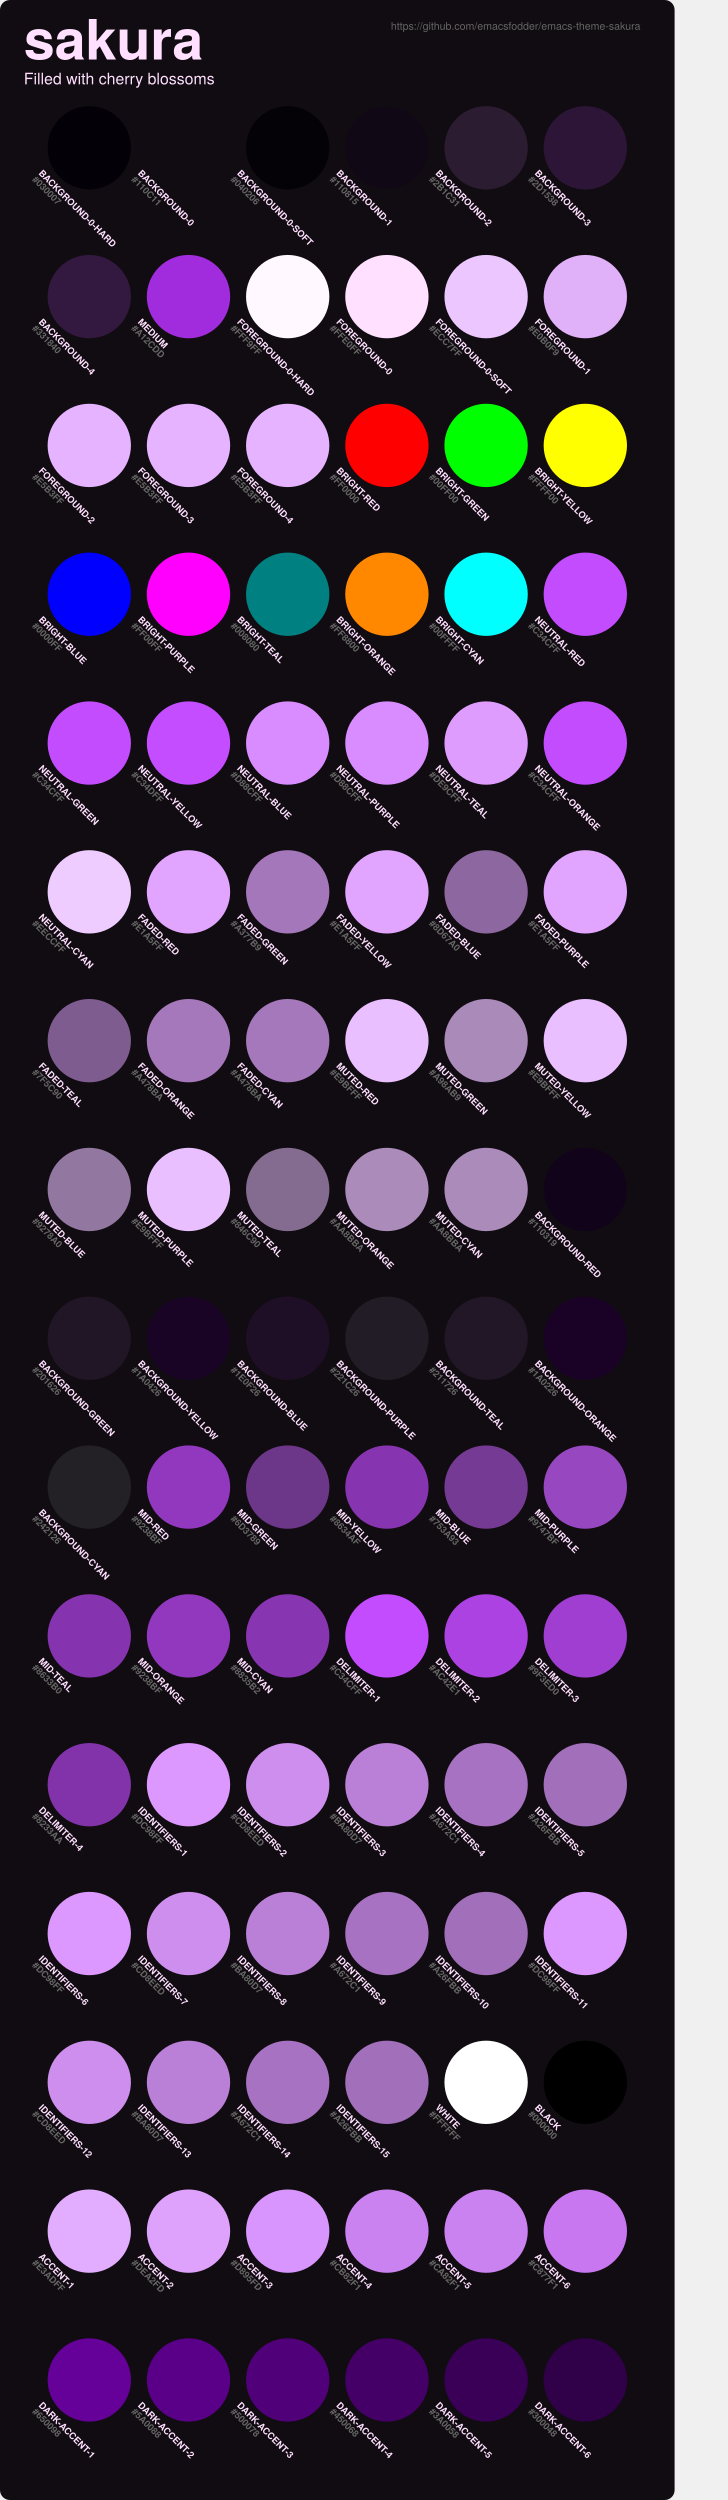
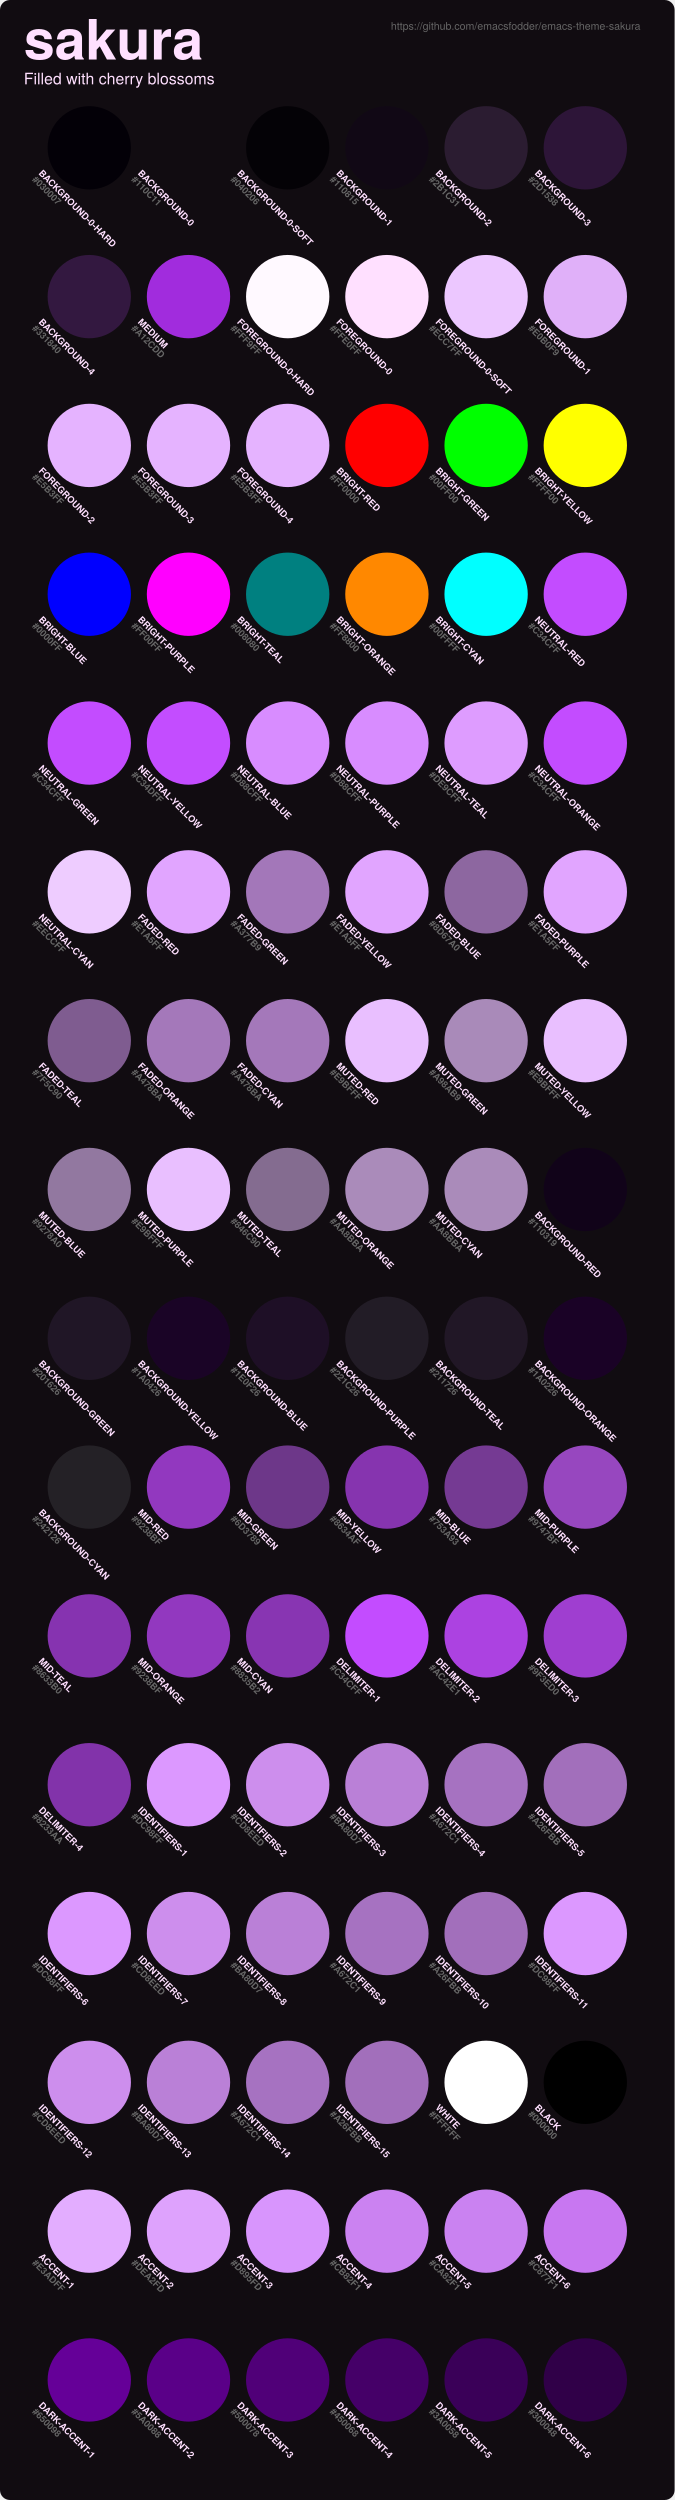
- <svg xmlns="http://www.w3.org/2000/svg" width="680x" height="2520px" version="1.1">
+ <svg xmlns="http://www.w3.org/2000/svg" width="680px" height="2520px" version="1.1">
  <style>
    text {
    font-family: "Helvetica Neue";
    fill: #FFE0FF;
    }
  </style>
  <rect x="0" y="0" rx="10" width="680px" height="2520px" id="background-panel" fill="#110C11" />
  <g transform="translate(14,10)">
    <text style="font-size:42pt;" font-weight="bold" x="10" y="50" id="theme-name">sakura</text>
    <text style="font-size:12pt;" x="10" y="75" id="theme-description">Filled with cherry blossoms</text>
    <text style="font-size:8pt;fill:#666" x="380" y="20" id="theme-url">https://github.com/emacsfodder/emacs-theme-sakura</text>
  </g>
  <g transform="translate(70,-40)">
    <g transform="translate(20,90),rotate(45)">
      <ellipse cx="70" cy="70" rx="45" ry="45" id="background-color" fill="#110C11" />
      <ellipse cx="70" cy="70" rx="42" ry="42" id="color" fill="#030007" />
      <text style="font-size:7pt" font-weight="bold" x="52" y="125" id="color">BACKGROUND-0-HARD</text>
      <text style="font-size:7pt; fill:#666;" font-weight="bold" x="52" y="134" id="color">#030007</text>
    </g>
    <g transform="translate(120,90),rotate(45)">
      <ellipse cx="70" cy="70" rx="45" ry="45" id="background-color" fill="#110C11" />
      <ellipse cx="70" cy="70" rx="42" ry="42" id="color" fill="#110C11" />
      <text style="font-size:7pt" font-weight="bold" x="52" y="125" id="color">BACKGROUND-0</text>
      <text style="font-size:7pt; fill:#666;" font-weight="bold" x="52" y="134" id="color">#110C11</text>
    </g>
    <g transform="translate(220,90),rotate(45)">
      <ellipse cx="70" cy="70" rx="45" ry="45" id="background-color" fill="#110C11" />
      <ellipse cx="70" cy="70" rx="42" ry="42" id="color" fill="#040206" />
      <text style="font-size:7pt" font-weight="bold" x="52" y="125" id="color">BACKGROUND-0-SOFT</text>
      <text style="font-size:7pt; fill:#666;" font-weight="bold" x="52" y="134" id="color">#040206</text>
    </g>
    <g transform="translate(320,90),rotate(45)">
      <ellipse cx="70" cy="70" rx="45" ry="45" id="background-color" fill="#110C11" />
      <ellipse cx="70" cy="70" rx="42" ry="42" id="color" fill="#110815" />
      <text style="font-size:7pt" font-weight="bold" x="52" y="125" id="color">BACKGROUND-1</text>
      <text style="font-size:7pt; fill:#666;" font-weight="bold" x="52" y="134" id="color">#110815</text>
    </g>
    <g transform="translate(420,90),rotate(45)">
      <ellipse cx="70" cy="70" rx="45" ry="45" id="background-color" fill="#110C11" />
      <ellipse cx="70" cy="70" rx="42" ry="42" id="color" fill="#2B1C31" />
      <text style="font-size:7pt" font-weight="bold" x="52" y="125" id="color">BACKGROUND-2</text>
      <text style="font-size:7pt; fill:#666;" font-weight="bold" x="52" y="134" id="color">#2B1C31</text>
    </g>
    <g transform="translate(520,90),rotate(45)">
      <ellipse cx="70" cy="70" rx="45" ry="45" id="background-color" fill="#110C11" />
      <ellipse cx="70" cy="70" rx="42" ry="42" id="color" fill="#2D1538" />
      <text style="font-size:7pt" font-weight="bold" x="52" y="125" id="color">BACKGROUND-3</text>
      <text style="font-size:7pt; fill:#666;" font-weight="bold" x="52" y="134" id="color">#2D1538</text>
    </g>
    <g transform="translate(20,240),rotate(45)">
      <ellipse cx="70" cy="70" rx="45" ry="45" id="background-color" fill="#110C11" />
      <ellipse cx="70" cy="70" rx="42" ry="42" id="color" fill="#331840" />
      <text style="font-size:7pt" font-weight="bold" x="52" y="125" id="color">BACKGROUND-4</text>
      <text style="font-size:7pt; fill:#666;" font-weight="bold" x="52" y="134" id="color">#331840</text>
    </g>
    <g transform="translate(120,240),rotate(45)">
      <ellipse cx="70" cy="70" rx="45" ry="45" id="background-color" fill="#110C11" />
      <ellipse cx="70" cy="70" rx="42" ry="42" id="color" fill="#A12CDD" />
      <text style="font-size:7pt" font-weight="bold" x="52" y="125" id="color">MEDIUM</text>
      <text style="font-size:7pt; fill:#666;" font-weight="bold" x="52" y="134" id="color">#A12CDD</text>
    </g>
    <g transform="translate(220,240),rotate(45)">
      <ellipse cx="70" cy="70" rx="45" ry="45" id="background-color" fill="#110C11" />
      <ellipse cx="70" cy="70" rx="42" ry="42" id="color" fill="#FFF9FF" />
      <text style="font-size:7pt" font-weight="bold" x="52" y="125" id="color">FOREGROUND-0-HARD</text>
      <text style="font-size:7pt; fill:#666;" font-weight="bold" x="52" y="134" id="color">#FFF9FF</text>
    </g>
    <g transform="translate(320,240),rotate(45)">
      <ellipse cx="70" cy="70" rx="45" ry="45" id="background-color" fill="#110C11" />
      <ellipse cx="70" cy="70" rx="42" ry="42" id="color" fill="#FFE0FF" />
      <text style="font-size:7pt" font-weight="bold" x="52" y="125" id="color">FOREGROUND-0</text>
      <text style="font-size:7pt; fill:#666;" font-weight="bold" x="52" y="134" id="color">#FFE0FF</text>
    </g>
    <g transform="translate(420,240),rotate(45)">
      <ellipse cx="70" cy="70" rx="45" ry="45" id="background-color" fill="#110C11" />
      <ellipse cx="70" cy="70" rx="42" ry="42" id="color" fill="#ECC7FF" />
      <text style="font-size:7pt" font-weight="bold" x="52" y="125" id="color">FOREGROUND-0-SOFT</text>
      <text style="font-size:7pt; fill:#666;" font-weight="bold" x="52" y="134" id="color">#ECC7FF</text>
    </g>
    <g transform="translate(520,240),rotate(45)">
      <ellipse cx="70" cy="70" rx="45" ry="45" id="background-color" fill="#110C11" />
      <ellipse cx="70" cy="70" rx="42" ry="42" id="color" fill="#E0B0F9" />
      <text style="font-size:7pt" font-weight="bold" x="52" y="125" id="color">FOREGROUND-1</text>
      <text style="font-size:7pt; fill:#666;" font-weight="bold" x="52" y="134" id="color">#E0B0F9</text>
    </g>
    <g transform="translate(20,390),rotate(45)">
      <ellipse cx="70" cy="70" rx="45" ry="45" id="background-color" fill="#110C11" />
      <ellipse cx="70" cy="70" rx="42" ry="42" id="color" fill="#E5B3FF" />
      <text style="font-size:7pt" font-weight="bold" x="52" y="125" id="color">FOREGROUND-2</text>
      <text style="font-size:7pt; fill:#666;" font-weight="bold" x="52" y="134" id="color">#E5B3FF</text>
    </g>
    <g transform="translate(120,390),rotate(45)">
      <ellipse cx="70" cy="70" rx="45" ry="45" id="background-color" fill="#110C11" />
      <ellipse cx="70" cy="70" rx="42" ry="42" id="color" fill="#E5B3FF" />
      <text style="font-size:7pt" font-weight="bold" x="52" y="125" id="color">FOREGROUND-3</text>
      <text style="font-size:7pt; fill:#666;" font-weight="bold" x="52" y="134" id="color">#E5B3FF</text>
    </g>
    <g transform="translate(220,390),rotate(45)">
      <ellipse cx="70" cy="70" rx="45" ry="45" id="background-color" fill="#110C11" />
      <ellipse cx="70" cy="70" rx="42" ry="42" id="color" fill="#E5B3FF" />
      <text style="font-size:7pt" font-weight="bold" x="52" y="125" id="color">FOREGROUND-4</text>
      <text style="font-size:7pt; fill:#666;" font-weight="bold" x="52" y="134" id="color">#E5B3FF</text>
    </g>
    <g transform="translate(320,390),rotate(45)">
      <ellipse cx="70" cy="70" rx="45" ry="45" id="background-color" fill="#110C11" />
      <ellipse cx="70" cy="70" rx="42" ry="42" id="color" fill="#FF0000" />
      <text style="font-size:7pt" font-weight="bold" x="52" y="125" id="color">BRIGHT-RED</text>
      <text style="font-size:7pt; fill:#666;" font-weight="bold" x="52" y="134" id="color">#FF0000</text>
    </g>
    <g transform="translate(420,390),rotate(45)">
      <ellipse cx="70" cy="70" rx="45" ry="45" id="background-color" fill="#110C11" />
      <ellipse cx="70" cy="70" rx="42" ry="42" id="color" fill="#00FF00" />
      <text style="font-size:7pt" font-weight="bold" x="52" y="125" id="color">BRIGHT-GREEN</text>
      <text style="font-size:7pt; fill:#666;" font-weight="bold" x="52" y="134" id="color">#00FF00</text>
    </g>
    <g transform="translate(520,390),rotate(45)">
      <ellipse cx="70" cy="70" rx="45" ry="45" id="background-color" fill="#110C11" />
      <ellipse cx="70" cy="70" rx="42" ry="42" id="color" fill="#FFFF00" />
      <text style="font-size:7pt" font-weight="bold" x="52" y="125" id="color">BRIGHT-YELLOW</text>
      <text style="font-size:7pt; fill:#666;" font-weight="bold" x="52" y="134" id="color">#FFFF00</text>
    </g>
    <g transform="translate(20,540),rotate(45)">
      <ellipse cx="70" cy="70" rx="45" ry="45" id="background-color" fill="#110C11" />
      <ellipse cx="70" cy="70" rx="42" ry="42" id="color" fill="#0000FF" />
      <text style="font-size:7pt" font-weight="bold" x="52" y="125" id="color">BRIGHT-BLUE</text>
      <text style="font-size:7pt; fill:#666;" font-weight="bold" x="52" y="134" id="color">#0000FF</text>
    </g>
    <g transform="translate(120,540),rotate(45)">
      <ellipse cx="70" cy="70" rx="45" ry="45" id="background-color" fill="#110C11" />
      <ellipse cx="70" cy="70" rx="42" ry="42" id="color" fill="#FF00FF" />
      <text style="font-size:7pt" font-weight="bold" x="52" y="125" id="color">BRIGHT-PURPLE</text>
      <text style="font-size:7pt; fill:#666;" font-weight="bold" x="52" y="134" id="color">#FF00FF</text>
    </g>
    <g transform="translate(220,540),rotate(45)">
      <ellipse cx="70" cy="70" rx="45" ry="45" id="background-color" fill="#110C11" />
      <ellipse cx="70" cy="70" rx="42" ry="42" id="color" fill="#008080" />
      <text style="font-size:7pt" font-weight="bold" x="52" y="125" id="color">BRIGHT-TEAL</text>
      <text style="font-size:7pt; fill:#666;" font-weight="bold" x="52" y="134" id="color">#008080</text>
    </g>
    <g transform="translate(320,540),rotate(45)">
      <ellipse cx="70" cy="70" rx="45" ry="45" id="background-color" fill="#110C11" />
      <ellipse cx="70" cy="70" rx="42" ry="42" id="color" fill="#FF8800" />
      <text style="font-size:7pt" font-weight="bold" x="52" y="125" id="color">BRIGHT-ORANGE</text>
      <text style="font-size:7pt; fill:#666;" font-weight="bold" x="52" y="134" id="color">#FF8800</text>
    </g>
    <g transform="translate(420,540),rotate(45)">
      <ellipse cx="70" cy="70" rx="45" ry="45" id="background-color" fill="#110C11" />
      <ellipse cx="70" cy="70" rx="42" ry="42" id="color" fill="#00FFFF" />
      <text style="font-size:7pt" font-weight="bold" x="52" y="125" id="color">BRIGHT-CYAN</text>
      <text style="font-size:7pt; fill:#666;" font-weight="bold" x="52" y="134" id="color">#00FFFF</text>
    </g>
    <g transform="translate(520,540),rotate(45)">
      <ellipse cx="70" cy="70" rx="45" ry="45" id="background-color" fill="#110C11" />
      <ellipse cx="70" cy="70" rx="42" ry="42" id="color" fill="#C34CFF" />
      <text style="font-size:7pt" font-weight="bold" x="52" y="125" id="color">NEUTRAL-RED</text>
      <text style="font-size:7pt; fill:#666;" font-weight="bold" x="52" y="134" id="color">#C34CFF</text>
    </g>
    <g transform="translate(20,690),rotate(45)">
      <ellipse cx="70" cy="70" rx="45" ry="45" id="background-color" fill="#110C11" />
      <ellipse cx="70" cy="70" rx="42" ry="42" id="color" fill="#C34CFF" />
      <text style="font-size:7pt" font-weight="bold" x="52" y="125" id="color">NEUTRAL-GREEN</text>
      <text style="font-size:7pt; fill:#666;" font-weight="bold" x="52" y="134" id="color">#C34CFF</text>
    </g>
    <g transform="translate(120,690),rotate(45)">
      <ellipse cx="70" cy="70" rx="45" ry="45" id="background-color" fill="#110C11" />
      <ellipse cx="70" cy="70" rx="42" ry="42" id="color" fill="#C34DFF" />
      <text style="font-size:7pt" font-weight="bold" x="52" y="125" id="color">NEUTRAL-YELLOW</text>
      <text style="font-size:7pt; fill:#666;" font-weight="bold" x="52" y="134" id="color">#C34DFF</text>
    </g>
    <g transform="translate(220,690),rotate(45)">
      <ellipse cx="70" cy="70" rx="45" ry="45" id="background-color" fill="#110C11" />
      <ellipse cx="70" cy="70" rx="42" ry="42" id="color" fill="#D88CFF" />
      <text style="font-size:7pt" font-weight="bold" x="52" y="125" id="color">NEUTRAL-BLUE</text>
      <text style="font-size:7pt; fill:#666;" font-weight="bold" x="52" y="134" id="color">#D88CFF</text>
    </g>
    <g transform="translate(320,690),rotate(45)">
      <ellipse cx="70" cy="70" rx="45" ry="45" id="background-color" fill="#110C11" />
      <ellipse cx="70" cy="70" rx="42" ry="42" id="color" fill="#D88CFF" />
      <text style="font-size:7pt" font-weight="bold" x="52" y="125" id="color">NEUTRAL-PURPLE</text>
      <text style="font-size:7pt; fill:#666;" font-weight="bold" x="52" y="134" id="color">#D88CFF</text>
    </g>
    <g transform="translate(420,690),rotate(45)">
      <ellipse cx="70" cy="70" rx="45" ry="45" id="background-color" fill="#110C11" />
      <ellipse cx="70" cy="70" rx="42" ry="42" id="color" fill="#DE9CFF" />
      <text style="font-size:7pt" font-weight="bold" x="52" y="125" id="color">NEUTRAL-TEAL</text>
      <text style="font-size:7pt; fill:#666;" font-weight="bold" x="52" y="134" id="color">#DE9CFF</text>
    </g>
    <g transform="translate(520,690),rotate(45)">
      <ellipse cx="70" cy="70" rx="45" ry="45" id="background-color" fill="#110C11" />
      <ellipse cx="70" cy="70" rx="42" ry="42" id="color" fill="#C34CFF" />
      <text style="font-size:7pt" font-weight="bold" x="52" y="125" id="color">NEUTRAL-ORANGE</text>
      <text style="font-size:7pt; fill:#666;" font-weight="bold" x="52" y="134" id="color">#C34CFF</text>
    </g>
    <g transform="translate(20,840),rotate(45)">
      <ellipse cx="70" cy="70" rx="45" ry="45" id="background-color" fill="#110C11" />
      <ellipse cx="70" cy="70" rx="42" ry="42" id="color" fill="#EECCFF" />
      <text style="font-size:7pt" font-weight="bold" x="52" y="125" id="color">NEUTRAL-CYAN</text>
      <text style="font-size:7pt; fill:#666;" font-weight="bold" x="52" y="134" id="color">#EECCFF</text>
    </g>
    <g transform="translate(120,840),rotate(45)">
      <ellipse cx="70" cy="70" rx="45" ry="45" id="background-color" fill="#110C11" />
      <ellipse cx="70" cy="70" rx="42" ry="42" id="color" fill="#E1A5FF" />
      <text style="font-size:7pt" font-weight="bold" x="52" y="125" id="color">FADED-RED</text>
      <text style="font-size:7pt; fill:#666;" font-weight="bold" x="52" y="134" id="color">#E1A5FF</text>
    </g>
    <g transform="translate(220,840),rotate(45)">
      <ellipse cx="70" cy="70" rx="45" ry="45" id="background-color" fill="#110C11" />
      <ellipse cx="70" cy="70" rx="42" ry="42" id="color" fill="#A377B9" />
      <text style="font-size:7pt" font-weight="bold" x="52" y="125" id="color">FADED-GREEN</text>
      <text style="font-size:7pt; fill:#666;" font-weight="bold" x="52" y="134" id="color">#A377B9</text>
    </g>
    <g transform="translate(320,840),rotate(45)">
      <ellipse cx="70" cy="70" rx="45" ry="45" id="background-color" fill="#110C11" />
      <ellipse cx="70" cy="70" rx="42" ry="42" id="color" fill="#E1A5FF" />
      <text style="font-size:7pt" font-weight="bold" x="52" y="125" id="color">FADED-YELLOW</text>
      <text style="font-size:7pt; fill:#666;" font-weight="bold" x="52" y="134" id="color">#E1A5FF</text>
    </g>
    <g transform="translate(420,840),rotate(45)">
      <ellipse cx="70" cy="70" rx="45" ry="45" id="background-color" fill="#110C11" />
      <ellipse cx="70" cy="70" rx="42" ry="42" id="color" fill="#8D67A0" />
      <text style="font-size:7pt" font-weight="bold" x="52" y="125" id="color">FADED-BLUE</text>
      <text style="font-size:7pt; fill:#666;" font-weight="bold" x="52" y="134" id="color">#8D67A0</text>
    </g>
    <g transform="translate(520,840),rotate(45)">
      <ellipse cx="70" cy="70" rx="45" ry="45" id="background-color" fill="#110C11" />
      <ellipse cx="70" cy="70" rx="42" ry="42" id="color" fill="#E1A5FF" />
      <text style="font-size:7pt" font-weight="bold" x="52" y="125" id="color">FADED-PURPLE</text>
      <text style="font-size:7pt; fill:#666;" font-weight="bold" x="52" y="134" id="color">#E1A5FF</text>
    </g>
    <g transform="translate(20,990),rotate(45)">
      <ellipse cx="70" cy="70" rx="45" ry="45" id="background-color" fill="#110C11" />
      <ellipse cx="70" cy="70" rx="42" ry="42" id="color" fill="#7F5C90" />
      <text style="font-size:7pt" font-weight="bold" x="52" y="125" id="color">FADED-TEAL</text>
      <text style="font-size:7pt; fill:#666;" font-weight="bold" x="52" y="134" id="color">#7F5C90</text>
    </g>
    <g transform="translate(120,990),rotate(45)">
      <ellipse cx="70" cy="70" rx="45" ry="45" id="background-color" fill="#110C11" />
      <ellipse cx="70" cy="70" rx="42" ry="42" id="color" fill="#A478BA" />
      <text style="font-size:7pt" font-weight="bold" x="52" y="125" id="color">FADED-ORANGE</text>
      <text style="font-size:7pt; fill:#666;" font-weight="bold" x="52" y="134" id="color">#A478BA</text>
    </g>
    <g transform="translate(220,990),rotate(45)">
      <ellipse cx="70" cy="70" rx="45" ry="45" id="background-color" fill="#110C11" />
      <ellipse cx="70" cy="70" rx="42" ry="42" id="color" fill="#A478BA" />
      <text style="font-size:7pt" font-weight="bold" x="52" y="125" id="color">FADED-CYAN</text>
      <text style="font-size:7pt; fill:#666;" font-weight="bold" x="52" y="134" id="color">#A478BA</text>
    </g>
    <g transform="translate(320,990),rotate(45)">
      <ellipse cx="70" cy="70" rx="45" ry="45" id="background-color" fill="#110C11" />
      <ellipse cx="70" cy="70" rx="42" ry="42" id="color" fill="#E9BFFF" />
      <text style="font-size:7pt" font-weight="bold" x="52" y="125" id="color">MUTED-RED</text>
      <text style="font-size:7pt; fill:#666;" font-weight="bold" x="52" y="134" id="color">#E9BFFF</text>
    </g>
    <g transform="translate(420,990),rotate(45)">
      <ellipse cx="70" cy="70" rx="45" ry="45" id="background-color" fill="#110C11" />
      <ellipse cx="70" cy="70" rx="42" ry="42" id="color" fill="#A98AB9" />
      <text style="font-size:7pt" font-weight="bold" x="52" y="125" id="color">MUTED-GREEN</text>
      <text style="font-size:7pt; fill:#666;" font-weight="bold" x="52" y="134" id="color">#A98AB9</text>
    </g>
    <g transform="translate(520,990),rotate(45)">
      <ellipse cx="70" cy="70" rx="45" ry="45" id="background-color" fill="#110C11" />
      <ellipse cx="70" cy="70" rx="42" ry="42" id="color" fill="#E9BFFF" />
      <text style="font-size:7pt" font-weight="bold" x="52" y="125" id="color">MUTED-YELLOW</text>
      <text style="font-size:7pt; fill:#666;" font-weight="bold" x="52" y="134" id="color">#E9BFFF</text>
    </g>
    <g transform="translate(20,1140),rotate(45)">
      <ellipse cx="70" cy="70" rx="45" ry="45" id="background-color" fill="#110C11" />
      <ellipse cx="70" cy="70" rx="42" ry="42" id="color" fill="#9278A0" />
      <text style="font-size:7pt" font-weight="bold" x="52" y="125" id="color">MUTED-BLUE</text>
      <text style="font-size:7pt; fill:#666;" font-weight="bold" x="52" y="134" id="color">#9278A0</text>
    </g>
    <g transform="translate(120,1140),rotate(45)">
      <ellipse cx="70" cy="70" rx="45" ry="45" id="background-color" fill="#110C11" />
      <ellipse cx="70" cy="70" rx="42" ry="42" id="color" fill="#E9BFFF" />
      <text style="font-size:7pt" font-weight="bold" x="52" y="125" id="color">MUTED-PURPLE</text>
      <text style="font-size:7pt; fill:#666;" font-weight="bold" x="52" y="134" id="color">#E9BFFF</text>
    </g>
    <g transform="translate(220,1140),rotate(45)">
      <ellipse cx="70" cy="70" rx="45" ry="45" id="background-color" fill="#110C11" />
      <ellipse cx="70" cy="70" rx="42" ry="42" id="color" fill="#846C90" />
      <text style="font-size:7pt" font-weight="bold" x="52" y="125" id="color">MUTED-TEAL</text>
      <text style="font-size:7pt; fill:#666;" font-weight="bold" x="52" y="134" id="color">#846C90</text>
    </g>
    <g transform="translate(320,1140),rotate(45)">
      <ellipse cx="70" cy="70" rx="45" ry="45" id="background-color" fill="#110C11" />
      <ellipse cx="70" cy="70" rx="42" ry="42" id="color" fill="#AA8BBA" />
      <text style="font-size:7pt" font-weight="bold" x="52" y="125" id="color">MUTED-ORANGE</text>
      <text style="font-size:7pt; fill:#666;" font-weight="bold" x="52" y="134" id="color">#AA8BBA</text>
    </g>
    <g transform="translate(420,1140),rotate(45)">
      <ellipse cx="70" cy="70" rx="45" ry="45" id="background-color" fill="#110C11" />
      <ellipse cx="70" cy="70" rx="42" ry="42" id="color" fill="#AA8BBA" />
      <text style="font-size:7pt" font-weight="bold" x="52" y="125" id="color">MUTED-CYAN</text>
      <text style="font-size:7pt; fill:#666;" font-weight="bold" x="52" y="134" id="color">#AA8BBA</text>
    </g>
    <g transform="translate(520,1140),rotate(45)">
      <ellipse cx="70" cy="70" rx="45" ry="45" id="background-color" fill="#110C11" />
      <ellipse cx="70" cy="70" rx="42" ry="42" id="color" fill="#110319" />
      <text style="font-size:7pt" font-weight="bold" x="52" y="125" id="color">BACKGROUND-RED</text>
      <text style="font-size:7pt; fill:#666;" font-weight="bold" x="52" y="134" id="color">#110319</text>
    </g>
    <g transform="translate(20,1290),rotate(45)">
      <ellipse cx="70" cy="70" rx="45" ry="45" id="background-color" fill="#110C11" />
      <ellipse cx="70" cy="70" rx="42" ry="42" id="color" fill="#201626" />
      <text style="font-size:7pt" font-weight="bold" x="52" y="125" id="color">BACKGROUND-GREEN</text>
      <text style="font-size:7pt; fill:#666;" font-weight="bold" x="52" y="134" id="color">#201626</text>
    </g>
    <g transform="translate(120,1290),rotate(45)">
      <ellipse cx="70" cy="70" rx="45" ry="45" id="background-color" fill="#110C11" />
      <ellipse cx="70" cy="70" rx="42" ry="42" id="color" fill="#1A0426" />
      <text style="font-size:7pt" font-weight="bold" x="52" y="125" id="color">BACKGROUND-YELLOW</text>
      <text style="font-size:7pt; fill:#666;" font-weight="bold" x="52" y="134" id="color">#1A0426</text>
    </g>
    <g transform="translate(220,1290),rotate(45)">
      <ellipse cx="70" cy="70" rx="45" ry="45" id="background-color" fill="#110C11" />
      <ellipse cx="70" cy="70" rx="42" ry="42" id="color" fill="#1E0F26" />
      <text style="font-size:7pt" font-weight="bold" x="52" y="125" id="color">BACKGROUND-BLUE</text>
      <text style="font-size:7pt; fill:#666;" font-weight="bold" x="52" y="134" id="color">#1E0F26</text>
    </g>
    <g transform="translate(320,1290),rotate(45)">
      <ellipse cx="70" cy="70" rx="45" ry="45" id="background-color" fill="#110C11" />
      <ellipse cx="70" cy="70" rx="42" ry="42" id="color" fill="#221C26" />
      <text style="font-size:7pt" font-weight="bold" x="52" y="125" id="color">BACKGROUND-PURPLE</text>
      <text style="font-size:7pt; fill:#666;" font-weight="bold" x="52" y="134" id="color">#221C26</text>
    </g>
    <g transform="translate(420,1290),rotate(45)">
      <ellipse cx="70" cy="70" rx="45" ry="45" id="background-color" fill="#110C11" />
      <ellipse cx="70" cy="70" rx="42" ry="42" id="color" fill="#211726" />
      <text style="font-size:7pt" font-weight="bold" x="52" y="125" id="color">BACKGROUND-TEAL</text>
      <text style="font-size:7pt; fill:#666;" font-weight="bold" x="52" y="134" id="color">#211726</text>
    </g>
    <g transform="translate(520,1290),rotate(45)">
      <ellipse cx="70" cy="70" rx="45" ry="45" id="background-color" fill="#110C11" />
      <ellipse cx="70" cy="70" rx="42" ry="42" id="color" fill="#1A0226" />
      <text style="font-size:7pt" font-weight="bold" x="52" y="125" id="color">BACKGROUND-ORANGE</text>
      <text style="font-size:7pt; fill:#666;" font-weight="bold" x="52" y="134" id="color">#1A0226</text>
    </g>
    <g transform="translate(20,1440),rotate(45)">
      <ellipse cx="70" cy="70" rx="45" ry="45" id="background-color" fill="#110C11" />
      <ellipse cx="70" cy="70" rx="42" ry="42" id="color" fill="#242126" />
      <text style="font-size:7pt" font-weight="bold" x="52" y="125" id="color">BACKGROUND-CYAN</text>
      <text style="font-size:7pt; fill:#666;" font-weight="bold" x="52" y="134" id="color">#242126</text>
    </g>
    <g transform="translate(120,1440),rotate(45)">
      <ellipse cx="70" cy="70" rx="45" ry="45" id="background-color" fill="#110C11" />
      <ellipse cx="70" cy="70" rx="42" ry="42" id="color" fill="#9238BF" />
      <text style="font-size:7pt" font-weight="bold" x="52" y="125" id="color">MID-RED</text>
      <text style="font-size:7pt; fill:#666;" font-weight="bold" x="52" y="134" id="color">#9238BF</text>
    </g>
    <g transform="translate(220,1440),rotate(45)">
      <ellipse cx="70" cy="70" rx="45" ry="45" id="background-color" fill="#110C11" />
      <ellipse cx="70" cy="70" rx="42" ry="42" id="color" fill="#6D3789" />
      <text style="font-size:7pt" font-weight="bold" x="52" y="125" id="color">MID-GREEN</text>
      <text style="font-size:7pt; fill:#666;" font-weight="bold" x="52" y="134" id="color">#6D3789</text>
    </g>
    <g transform="translate(320,1440),rotate(45)">
      <ellipse cx="70" cy="70" rx="45" ry="45" id="background-color" fill="#110C11" />
      <ellipse cx="70" cy="70" rx="42" ry="42" id="color" fill="#8634AF" />
      <text style="font-size:7pt" font-weight="bold" x="52" y="125" id="color">MID-YELLOW</text>
      <text style="font-size:7pt; fill:#666;" font-weight="bold" x="52" y="134" id="color">#8634AF</text>
    </g>
    <g transform="translate(420,1440),rotate(45)">
      <ellipse cx="70" cy="70" rx="45" ry="45" id="background-color" fill="#110C11" />
      <ellipse cx="70" cy="70" rx="42" ry="42" id="color" fill="#753A93" />
      <text style="font-size:7pt" font-weight="bold" x="52" y="125" id="color">MID-BLUE</text>
      <text style="font-size:7pt; fill:#666;" font-weight="bold" x="52" y="134" id="color">#753A93</text>
    </g>
    <g transform="translate(520,1440),rotate(45)">
      <ellipse cx="70" cy="70" rx="45" ry="45" id="background-color" fill="#110C11" />
      <ellipse cx="70" cy="70" rx="42" ry="42" id="color" fill="#9747BF" />
      <text style="font-size:7pt" font-weight="bold" x="52" y="125" id="color">MID-PURPLE</text>
      <text style="font-size:7pt; fill:#666;" font-weight="bold" x="52" y="134" id="color">#9747BF</text>
    </g>
    <g transform="translate(20,1590),rotate(45)">
      <ellipse cx="70" cy="70" rx="45" ry="45" id="background-color" fill="#110C11" />
      <ellipse cx="70" cy="70" rx="42" ry="42" id="color" fill="#8633B0" />
      <text style="font-size:7pt" font-weight="bold" x="52" y="125" id="color">MID-TEAL</text>
      <text style="font-size:7pt; fill:#666;" font-weight="bold" x="52" y="134" id="color">#8633B0</text>
    </g>
    <g transform="translate(120,1590),rotate(45)">
      <ellipse cx="70" cy="70" rx="45" ry="45" id="background-color" fill="#110C11" />
      <ellipse cx="70" cy="70" rx="42" ry="42" id="color" fill="#9238BF" />
      <text style="font-size:7pt" font-weight="bold" x="52" y="125" id="color">MID-ORANGE</text>
      <text style="font-size:7pt; fill:#666;" font-weight="bold" x="52" y="134" id="color">#9238BF</text>
    </g>
    <g transform="translate(220,1590),rotate(45)">
      <ellipse cx="70" cy="70" rx="45" ry="45" id="background-color" fill="#110C11" />
      <ellipse cx="70" cy="70" rx="42" ry="42" id="color" fill="#8835B2" />
      <text style="font-size:7pt" font-weight="bold" x="52" y="125" id="color">MID-CYAN</text>
      <text style="font-size:7pt; fill:#666;" font-weight="bold" x="52" y="134" id="color">#8835B2</text>
    </g>
    <g transform="translate(320,1590),rotate(45)">
      <ellipse cx="70" cy="70" rx="45" ry="45" id="background-color" fill="#110C11" />
      <ellipse cx="70" cy="70" rx="42" ry="42" id="color" fill="#C34CFF" />
      <text style="font-size:7pt" font-weight="bold" x="52" y="125" id="color">DELIMITER-1</text>
      <text style="font-size:7pt; fill:#666;" font-weight="bold" x="52" y="134" id="color">#C34CFF</text>
    </g>
    <g transform="translate(420,1590),rotate(45)">
      <ellipse cx="70" cy="70" rx="45" ry="45" id="background-color" fill="#110C11" />
      <ellipse cx="70" cy="70" rx="42" ry="42" id="color" fill="#AC42E1" />
      <text style="font-size:7pt" font-weight="bold" x="52" y="125" id="color">DELIMITER-2</text>
      <text style="font-size:7pt; fill:#666;" font-weight="bold" x="52" y="134" id="color">#AC42E1</text>
    </g>
    <g transform="translate(520,1590),rotate(45)">
      <ellipse cx="70" cy="70" rx="45" ry="45" id="background-color" fill="#110C11" />
      <ellipse cx="70" cy="70" rx="42" ry="42" id="color" fill="#9F3ED0" />
      <text style="font-size:7pt" font-weight="bold" x="52" y="125" id="color">DELIMITER-3</text>
      <text style="font-size:7pt; fill:#666;" font-weight="bold" x="52" y="134" id="color">#9F3ED0</text>
    </g>
    <g transform="translate(20,1740),rotate(45)">
      <ellipse cx="70" cy="70" rx="45" ry="45" id="background-color" fill="#110C11" />
      <ellipse cx="70" cy="70" rx="42" ry="42" id="color" fill="#8233AA" />
      <text style="font-size:7pt" font-weight="bold" x="52" y="125" id="color">DELIMITER-4</text>
      <text style="font-size:7pt; fill:#666;" font-weight="bold" x="52" y="134" id="color">#8233AA</text>
    </g>
    <g transform="translate(120,1740),rotate(45)">
      <ellipse cx="70" cy="70" rx="45" ry="45" id="background-color" fill="#110C11" />
      <ellipse cx="70" cy="70" rx="42" ry="42" id="color" fill="#DC98FF" />
      <text style="font-size:7pt" font-weight="bold" x="52" y="125" id="color">IDENTIFIERS-1</text>
      <text style="font-size:7pt; fill:#666;" font-weight="bold" x="52" y="134" id="color">#DC98FF</text>
    </g>
    <g transform="translate(220,1740),rotate(45)">
      <ellipse cx="70" cy="70" rx="45" ry="45" id="background-color" fill="#110C11" />
      <ellipse cx="70" cy="70" rx="42" ry="42" id="color" fill="#CD8EED" />
      <text style="font-size:7pt" font-weight="bold" x="52" y="125" id="color">IDENTIFIERS-2</text>
      <text style="font-size:7pt; fill:#666;" font-weight="bold" x="52" y="134" id="color">#CD8EED</text>
    </g>
    <g transform="translate(320,1740),rotate(45)">
      <ellipse cx="70" cy="70" rx="45" ry="45" id="background-color" fill="#110C11" />
      <ellipse cx="70" cy="70" rx="42" ry="42" id="color" fill="#BA80D7" />
      <text style="font-size:7pt" font-weight="bold" x="52" y="125" id="color">IDENTIFIERS-3</text>
      <text style="font-size:7pt; fill:#666;" font-weight="bold" x="52" y="134" id="color">#BA80D7</text>
    </g>
    <g transform="translate(420,1740),rotate(45)">
      <ellipse cx="70" cy="70" rx="45" ry="45" id="background-color" fill="#110C11" />
      <ellipse cx="70" cy="70" rx="42" ry="42" id="color" fill="#A672C1" />
      <text style="font-size:7pt" font-weight="bold" x="52" y="125" id="color">IDENTIFIERS-4</text>
      <text style="font-size:7pt; fill:#666;" font-weight="bold" x="52" y="134" id="color">#A672C1</text>
    </g>
    <g transform="translate(520,1740),rotate(45)">
      <ellipse cx="70" cy="70" rx="45" ry="45" id="background-color" fill="#110C11" />
      <ellipse cx="70" cy="70" rx="42" ry="42" id="color" fill="#A26FBB" />
      <text style="font-size:7pt" font-weight="bold" x="52" y="125" id="color">IDENTIFIERS-5</text>
      <text style="font-size:7pt; fill:#666;" font-weight="bold" x="52" y="134" id="color">#A26FBB</text>
    </g>
    <g transform="translate(20,1890),rotate(45)">
      <ellipse cx="70" cy="70" rx="45" ry="45" id="background-color" fill="#110C11" />
      <ellipse cx="70" cy="70" rx="42" ry="42" id="color" fill="#DC98FF" />
      <text style="font-size:7pt" font-weight="bold" x="52" y="125" id="color">IDENTIFIERS-6</text>
      <text style="font-size:7pt; fill:#666;" font-weight="bold" x="52" y="134" id="color">#DC98FF</text>
    </g>
    <g transform="translate(120,1890),rotate(45)">
      <ellipse cx="70" cy="70" rx="45" ry="45" id="background-color" fill="#110C11" />
      <ellipse cx="70" cy="70" rx="42" ry="42" id="color" fill="#CD8EED" />
      <text style="font-size:7pt" font-weight="bold" x="52" y="125" id="color">IDENTIFIERS-7</text>
      <text style="font-size:7pt; fill:#666;" font-weight="bold" x="52" y="134" id="color">#CD8EED</text>
    </g>
    <g transform="translate(220,1890),rotate(45)">
      <ellipse cx="70" cy="70" rx="45" ry="45" id="background-color" fill="#110C11" />
      <ellipse cx="70" cy="70" rx="42" ry="42" id="color" fill="#BA80D7" />
      <text style="font-size:7pt" font-weight="bold" x="52" y="125" id="color">IDENTIFIERS-8</text>
      <text style="font-size:7pt; fill:#666;" font-weight="bold" x="52" y="134" id="color">#BA80D7</text>
    </g>
    <g transform="translate(320,1890),rotate(45)">
      <ellipse cx="70" cy="70" rx="45" ry="45" id="background-color" fill="#110C11" />
      <ellipse cx="70" cy="70" rx="42" ry="42" id="color" fill="#A672C1" />
      <text style="font-size:7pt" font-weight="bold" x="52" y="125" id="color">IDENTIFIERS-9</text>
      <text style="font-size:7pt; fill:#666;" font-weight="bold" x="52" y="134" id="color">#A672C1</text>
    </g>
    <g transform="translate(420,1890),rotate(45)">
      <ellipse cx="70" cy="70" rx="45" ry="45" id="background-color" fill="#110C11" />
      <ellipse cx="70" cy="70" rx="42" ry="42" id="color" fill="#A26FBB" />
      <text style="font-size:7pt" font-weight="bold" x="52" y="125" id="color">IDENTIFIERS-10</text>
      <text style="font-size:7pt; fill:#666;" font-weight="bold" x="52" y="134" id="color">#A26FBB</text>
    </g>
    <g transform="translate(520,1890),rotate(45)">
      <ellipse cx="70" cy="70" rx="45" ry="45" id="background-color" fill="#110C11" />
      <ellipse cx="70" cy="70" rx="42" ry="42" id="color" fill="#DC98FF" />
      <text style="font-size:7pt" font-weight="bold" x="52" y="125" id="color">IDENTIFIERS-11</text>
      <text style="font-size:7pt; fill:#666;" font-weight="bold" x="52" y="134" id="color">#DC98FF</text>
    </g>
    <g transform="translate(20,2040),rotate(45)">
      <ellipse cx="70" cy="70" rx="45" ry="45" id="background-color" fill="#110C11" />
      <ellipse cx="70" cy="70" rx="42" ry="42" id="color" fill="#CD8EED" />
      <text style="font-size:7pt" font-weight="bold" x="52" y="125" id="color">IDENTIFIERS-12</text>
      <text style="font-size:7pt; fill:#666;" font-weight="bold" x="52" y="134" id="color">#CD8EED</text>
    </g>
    <g transform="translate(120,2040),rotate(45)">
      <ellipse cx="70" cy="70" rx="45" ry="45" id="background-color" fill="#110C11" />
      <ellipse cx="70" cy="70" rx="42" ry="42" id="color" fill="#BA80D7" />
      <text style="font-size:7pt" font-weight="bold" x="52" y="125" id="color">IDENTIFIERS-13</text>
      <text style="font-size:7pt; fill:#666;" font-weight="bold" x="52" y="134" id="color">#BA80D7</text>
    </g>
    <g transform="translate(220,2040),rotate(45)">
      <ellipse cx="70" cy="70" rx="45" ry="45" id="background-color" fill="#110C11" />
      <ellipse cx="70" cy="70" rx="42" ry="42" id="color" fill="#A672C1" />
      <text style="font-size:7pt" font-weight="bold" x="52" y="125" id="color">IDENTIFIERS-14</text>
      <text style="font-size:7pt; fill:#666;" font-weight="bold" x="52" y="134" id="color">#A672C1</text>
    </g>
    <g transform="translate(320,2040),rotate(45)">
      <ellipse cx="70" cy="70" rx="45" ry="45" id="background-color" fill="#110C11" />
      <ellipse cx="70" cy="70" rx="42" ry="42" id="color" fill="#A26FBB" />
      <text style="font-size:7pt" font-weight="bold" x="52" y="125" id="color">IDENTIFIERS-15</text>
      <text style="font-size:7pt; fill:#666;" font-weight="bold" x="52" y="134" id="color">#A26FBB</text>
    </g>
    <g transform="translate(420,2040),rotate(45)">
      <ellipse cx="70" cy="70" rx="45" ry="45" id="background-color" fill="#110C11" />
      <ellipse cx="70" cy="70" rx="42" ry="42" id="color" fill="#FFFFFF" />
      <text style="font-size:7pt" font-weight="bold" x="52" y="125" id="color">WHITE</text>
      <text style="font-size:7pt; fill:#666;" font-weight="bold" x="52" y="134" id="color">#FFFFFF</text>
    </g>
    <g transform="translate(520,2040),rotate(45)">
      <ellipse cx="70" cy="70" rx="45" ry="45" id="background-color" fill="#110C11" />
      <ellipse cx="70" cy="70" rx="42" ry="42" id="color" fill="#000000" />
      <text style="font-size:7pt" font-weight="bold" x="52" y="125" id="color">BLACK</text>
      <text style="font-size:7pt; fill:#666;" font-weight="bold" x="52" y="134" id="color">#000000</text>
    </g>
    <g transform="translate(20,2190),rotate(45)">
      <ellipse cx="70" cy="70" rx="45" ry="45" id="background-color" fill="#110C11" />
      <ellipse cx="70" cy="70" rx="42" ry="42" id="color" fill="#E3ADFF" />
      <text style="font-size:7pt" font-weight="bold" x="52" y="125" id="color">ACCENT-1</text>
      <text style="font-size:7pt; fill:#666;" font-weight="bold" x="52" y="134" id="color">#E3ADFF</text>
    </g>
    <g transform="translate(120,2190),rotate(45)">
      <ellipse cx="70" cy="70" rx="45" ry="45" id="background-color" fill="#110C11" />
      <ellipse cx="70" cy="70" rx="42" ry="42" id="color" fill="#DEA2FD" />
      <text style="font-size:7pt" font-weight="bold" x="52" y="125" id="color">ACCENT-2</text>
      <text style="font-size:7pt; fill:#666;" font-weight="bold" x="52" y="134" id="color">#DEA2FD</text>
    </g>
    <g transform="translate(220,2190),rotate(45)">
      <ellipse cx="70" cy="70" rx="45" ry="45" id="background-color" fill="#110C11" />
      <ellipse cx="70" cy="70" rx="42" ry="42" id="color" fill="#D895FD" />
      <text style="font-size:7pt" font-weight="bold" x="52" y="125" id="color">ACCENT-3</text>
      <text style="font-size:7pt; fill:#666;" font-weight="bold" x="52" y="134" id="color">#D895FD</text>
    </g>
    <g transform="translate(320,2190),rotate(45)">
      <ellipse cx="70" cy="70" rx="45" ry="45" id="background-color" fill="#110C11" />
      <ellipse cx="70" cy="70" rx="42" ry="42" id="color" fill="#CB82F1" />
      <text style="font-size:7pt" font-weight="bold" x="52" y="125" id="color">ACCENT-4</text>
      <text style="font-size:7pt; fill:#666;" font-weight="bold" x="52" y="134" id="color">#CB82F1</text>
    </g>
    <g transform="translate(420,2190),rotate(45)">
      <ellipse cx="70" cy="70" rx="45" ry="45" id="background-color" fill="#110C11" />
      <ellipse cx="70" cy="70" rx="42" ry="42" id="color" fill="#CA82F1" />
      <text style="font-size:7pt" font-weight="bold" x="52" y="125" id="color">ACCENT-5</text>
      <text style="font-size:7pt; fill:#666;" font-weight="bold" x="52" y="134" id="color">#CA82F1</text>
    </g>
    <g transform="translate(520,2190),rotate(45)">
      <ellipse cx="70" cy="70" rx="45" ry="45" id="background-color" fill="#110C11" />
      <ellipse cx="70" cy="70" rx="42" ry="42" id="color" fill="#C877F1" />
      <text style="font-size:7pt" font-weight="bold" x="52" y="125" id="color">ACCENT-6</text>
      <text style="font-size:7pt; fill:#666;" font-weight="bold" x="52" y="134" id="color">#C877F1</text>
    </g>
    <g transform="translate(20,2340),rotate(45)">
      <ellipse cx="70" cy="70" rx="45" ry="45" id="background-color" fill="#110C11" />
      <ellipse cx="70" cy="70" rx="42" ry="42" id="color" fill="#650098" />
      <text style="font-size:7pt" font-weight="bold" x="52" y="125" id="color">DARK-ACCENT-1</text>
      <text style="font-size:7pt; fill:#666;" font-weight="bold" x="52" y="134" id="color">#650098</text>
    </g>
    <g transform="translate(120,2340),rotate(45)">
      <ellipse cx="70" cy="70" rx="45" ry="45" id="background-color" fill="#110C11" />
      <ellipse cx="70" cy="70" rx="42" ry="42" id="color" fill="#5A0088" />
      <text style="font-size:7pt" font-weight="bold" x="52" y="125" id="color">DARK-ACCENT-2</text>
      <text style="font-size:7pt; fill:#666;" font-weight="bold" x="52" y="134" id="color">#5A0088</text>
    </g>
    <g transform="translate(220,2340),rotate(45)">
      <ellipse cx="70" cy="70" rx="45" ry="45" id="background-color" fill="#110C11" />
      <ellipse cx="70" cy="70" rx="42" ry="42" id="color" fill="#500078" />
      <text style="font-size:7pt" font-weight="bold" x="52" y="125" id="color">DARK-ACCENT-3</text>
      <text style="font-size:7pt; fill:#666;" font-weight="bold" x="52" y="134" id="color">#500078</text>
    </g>
    <g transform="translate(320,2340),rotate(45)">
      <ellipse cx="70" cy="70" rx="45" ry="45" id="background-color" fill="#110C11" />
      <ellipse cx="70" cy="70" rx="42" ry="42" id="color" fill="#450068" />
      <text style="font-size:7pt" font-weight="bold" x="52" y="125" id="color">DARK-ACCENT-4</text>
      <text style="font-size:7pt; fill:#666;" font-weight="bold" x="52" y="134" id="color">#450068</text>
    </g>
    <g transform="translate(420,2340),rotate(45)">
      <ellipse cx="70" cy="70" rx="45" ry="45" id="background-color" fill="#110C11" />
      <ellipse cx="70" cy="70" rx="42" ry="42" id="color" fill="#3A0058" />
      <text style="font-size:7pt" font-weight="bold" x="52" y="125" id="color">DARK-ACCENT-5</text>
      <text style="font-size:7pt; fill:#666;" font-weight="bold" x="52" y="134" id="color">#3A0058</text>
    </g>
    <g transform="translate(520,2340),rotate(45)">
      <ellipse cx="70" cy="70" rx="45" ry="45" id="background-color" fill="#110C11" />
      <ellipse cx="70" cy="70" rx="42" ry="42" id="color" fill="#300048" />
      <text style="font-size:7pt" font-weight="bold" x="52" y="125" id="color">DARK-ACCENT-6</text>
      <text style="font-size:7pt; fill:#666;" font-weight="bold" x="52" y="134" id="color">#300048</text>
    </g>
  </g>
</svg>
